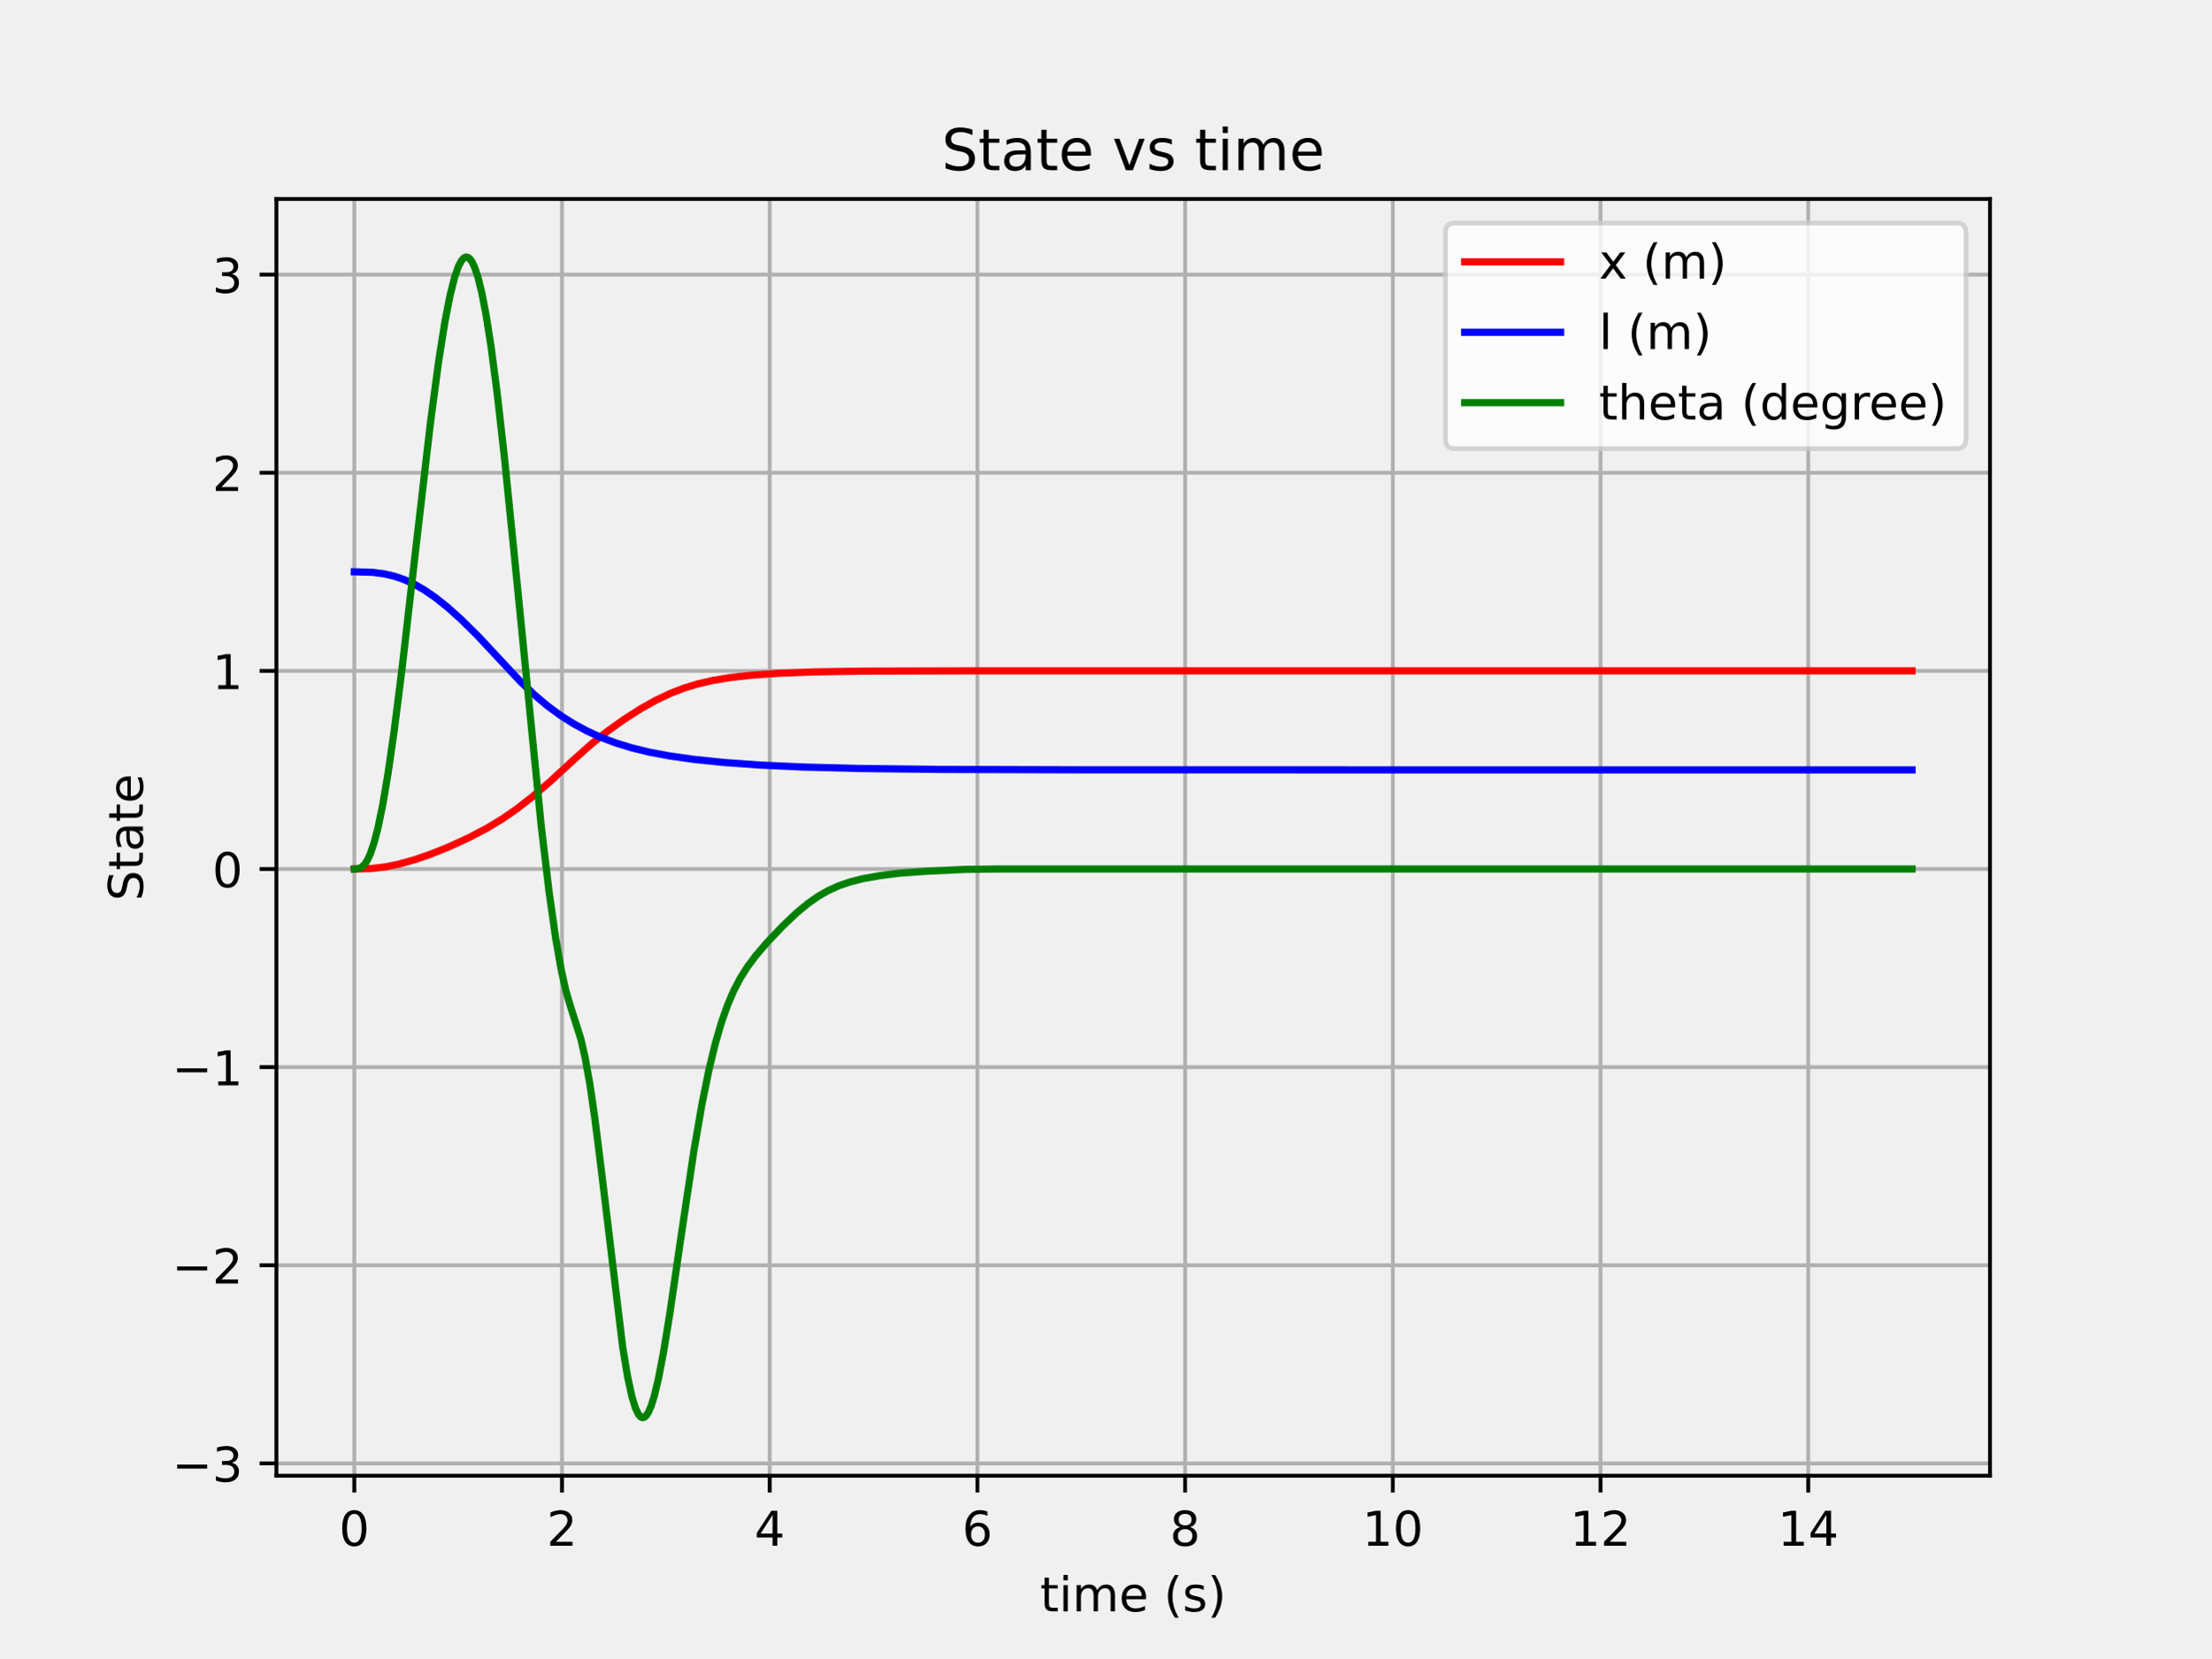
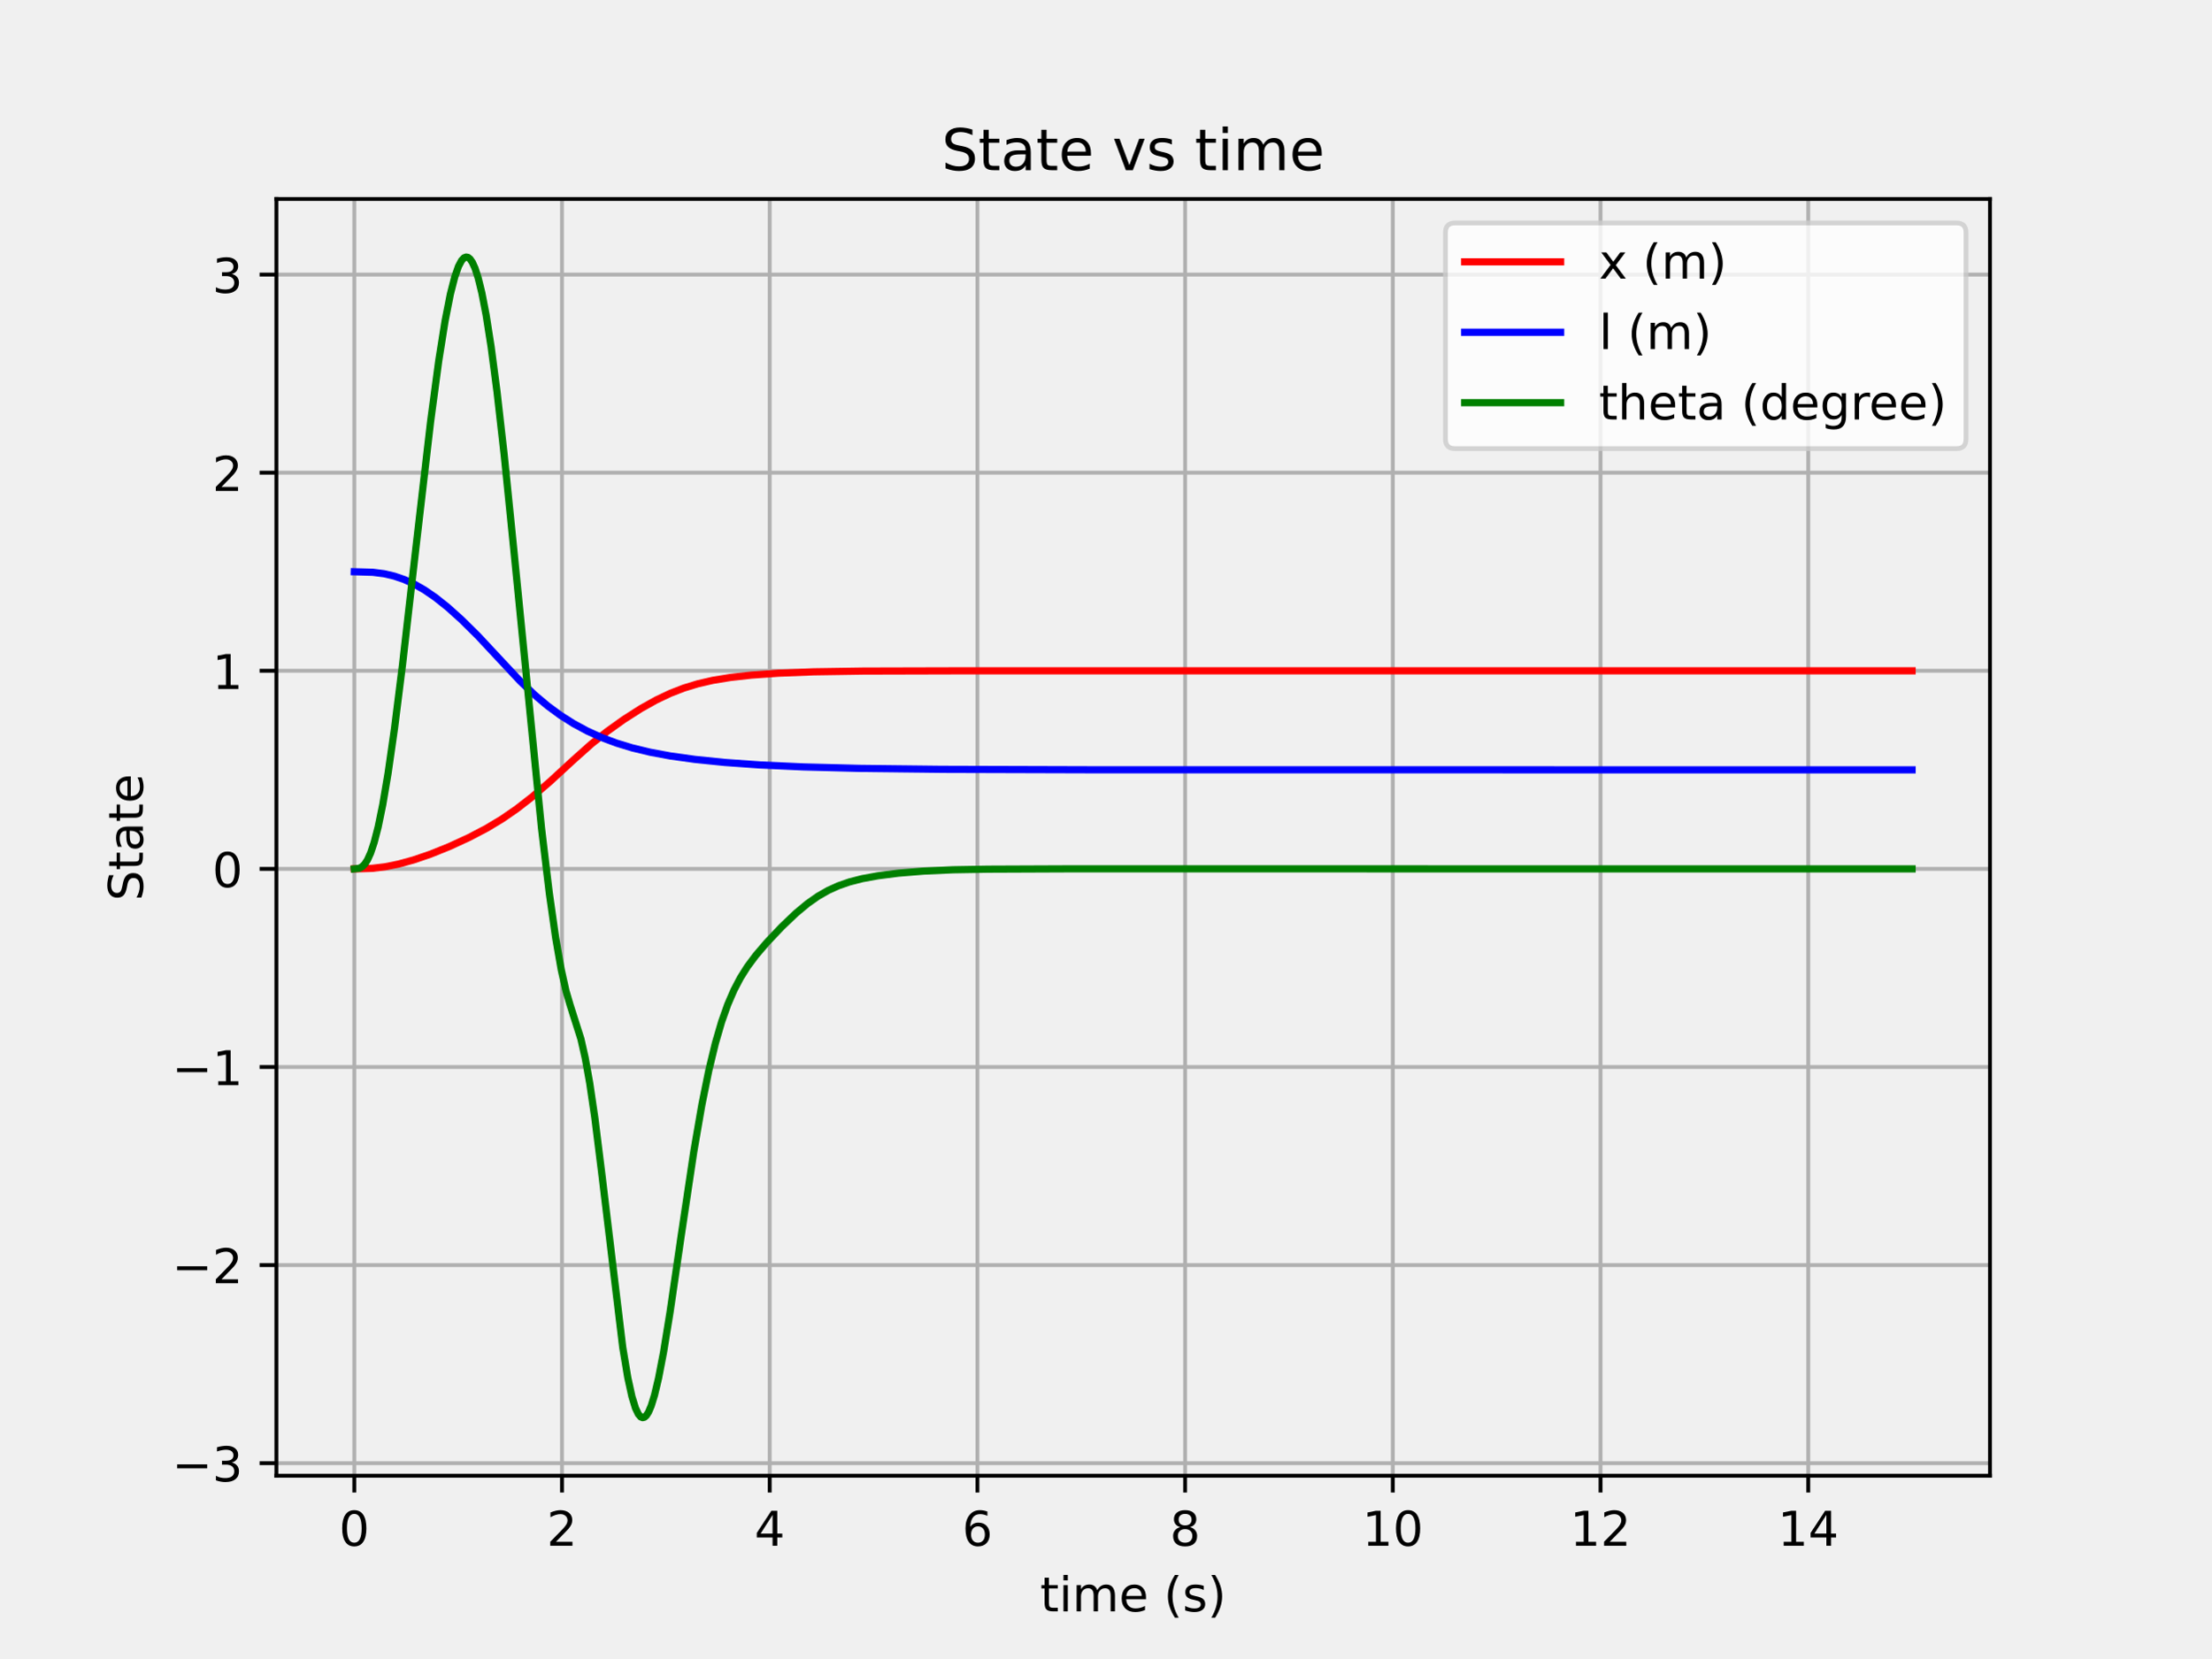
<svg xmlns="http://www.w3.org/2000/svg" xmlns:xlink="http://www.w3.org/1999/xlink" width="460.8pt" height="345.6pt" viewBox="0 0 460.8 345.6" version="1.1">
  <defs>
    <style type="text/css">*{stroke-linejoin: round; stroke-linecap: butt}</style>
  </defs>
  <g id="figure_1">
    <g id="patch_1">
      <path d="M 0 345.6  L 460.8 345.6  L 460.8 0  L 0 0  L 0 345.6  z " style="fill: none" />
    </g>
    <g id="axes_1">
      <g id="patch_2">
        <path d="M 57.6 307.584  L 414.72 307.584  L 414.72 41.472  L 57.6 41.472  L 57.6 307.584  z " style="fill: none" />
      </g>
      <g id="matplotlib.axis_1">
        <g id="xtick_1">
          <g id="line2d_1">
-             <path d="M 73.833 307.584  L 73.833 41.472  " clip-path="url(#p9d55cd2e89)" style="fill: none; stroke: #b0b0b0; stroke-width: 0.8; stroke-linecap: square" />
+             <path d="M 73.833 307.584  L 73.833 41.472  " clip-path="url(#p515861eafc)" style="fill: none; stroke: #b0b0b0; stroke-width: 0.8; stroke-linecap: square" />
          </g>
          <g id="line2d_2">
            <defs>
-               <path id="mc51c33ff78" d="M 0 0  L 0 3.5  " style="stroke: #000000; stroke-width: 0.8" />
-             </defs>
-             <g>
-               <use xlink:href="#mc51c33ff78" x="73.833" y="307.584" style="stroke: #000000; stroke-width: 0.8" />
+               <path id="m148a91a512" d="M 0 0  L 0 3.5  " style="stroke: #000000; stroke-width: 0.8" />
+             </defs>
+             <g>
+               <use xlink:href="#m148a91a512" x="73.833" y="307.584" style="stroke: #000000; stroke-width: 0.8" />
            </g>
          </g>
          <g id="text_1">
            <g transform="translate(70.65148 322.1824)scale(0.1 -0.1)">
              <defs>
                <path id="DejaVuSans-30" d="M 2034 4250  Q 1547 4250 1301 3770  Q 1056 3291 1056 2328  Q 1056 1369 1301 889  Q 1547 409 2034 409  Q 2525 409 2770 889  Q 3016 1369 3016 2328  Q 3016 3291 2770 3770  Q 2525 4250 2034 4250  z M 2034 4750  Q 2819 4750 3233 4129  Q 3647 3509 3647 2328  Q 3647 1150 3233 529  Q 2819 -91 2034 -91  Q 1250 -91 836 529  Q 422 1150 422 2328  Q 422 3509 836 4129  Q 1250 4750 2034 4750  z " transform="scale(0.015625)" />
              </defs>
              <use xlink:href="#DejaVuSans-30" />
            </g>
          </g>
        </g>
        <g id="xtick_2">
          <g id="line2d_3">
-             <path d="M 117.12 307.584  L 117.12 41.472  " clip-path="url(#p9d55cd2e89)" style="fill: none; stroke: #b0b0b0; stroke-width: 0.8; stroke-linecap: square" />
+             <path d="M 117.12 307.584  L 117.12 41.472  " clip-path="url(#p515861eafc)" style="fill: none; stroke: #b0b0b0; stroke-width: 0.8; stroke-linecap: square" />
          </g>
          <g id="line2d_4">
            <g>
-               <use xlink:href="#mc51c33ff78" x="117.12" y="307.584" style="stroke: #000000; stroke-width: 0.8" />
+               <use xlink:href="#m148a91a512" x="117.12" y="307.584" style="stroke: #000000; stroke-width: 0.8" />
            </g>
          </g>
          <g id="text_2">
            <g transform="translate(113.9387 322.1824)scale(0.1 -0.1)">
              <defs>
                <path id="DejaVuSans-32" d="M 1228 531  L 3431 531  L 3431 0  L 469 0  L 469 531  Q 828 903 1448 1529  Q 2069 2156 2228 2338  Q 2531 2678 2651 2914  Q 2772 3150 2772 3378  Q 2772 3750 2511 3984  Q 2250 4219 1831 4219  Q 1534 4219 1204 4116  Q 875 4013 500 3803  L 500 4441  Q 881 4594 1212 4672  Q 1544 4750 1819 4750  Q 2544 4750 2975 4387  Q 3406 4025 3406 3419  Q 3406 3131 3298 2873  Q 3191 2616 2906 2266  Q 2828 2175 2409 1742  Q 1991 1309 1228 531  z " transform="scale(0.015625)" />
              </defs>
              <use xlink:href="#DejaVuSans-32" />
            </g>
          </g>
        </g>
        <g id="xtick_3">
          <g id="line2d_5">
-             <path d="M 160.407 307.584  L 160.407 41.472  " clip-path="url(#p9d55cd2e89)" style="fill: none; stroke: #b0b0b0; stroke-width: 0.8; stroke-linecap: square" />
+             <path d="M 160.407 307.584  L 160.407 41.472  " clip-path="url(#p515861eafc)" style="fill: none; stroke: #b0b0b0; stroke-width: 0.8; stroke-linecap: square" />
          </g>
          <g id="line2d_6">
            <g>
-               <use xlink:href="#mc51c33ff78" x="160.407" y="307.584" style="stroke: #000000; stroke-width: 0.8" />
+               <use xlink:href="#m148a91a512" x="160.407" y="307.584" style="stroke: #000000; stroke-width: 0.8" />
            </g>
          </g>
          <g id="text_3">
            <g transform="translate(157.226 322.1824)scale(0.1 -0.1)">
              <defs>
                <path id="DejaVuSans-34" d="M 2419 4116  L 825 1625  L 2419 1625  L 2419 4116  z M 2253 4666  L 3047 4666  L 3047 1625  L 3713 1625  L 3713 1100  L 3047 1100  L 3047 0  L 2419 0  L 2419 1100  L 313 1100  L 313 1709  L 2253 4666  z " transform="scale(0.015625)" />
              </defs>
              <use xlink:href="#DejaVuSans-34" />
            </g>
          </g>
        </g>
        <g id="xtick_4">
          <g id="line2d_7">
-             <path d="M 203.695 307.584  L 203.695 41.472  " clip-path="url(#p9d55cd2e89)" style="fill: none; stroke: #b0b0b0; stroke-width: 0.8; stroke-linecap: square" />
+             <path d="M 203.695 307.584  L 203.695 41.472  " clip-path="url(#p515861eafc)" style="fill: none; stroke: #b0b0b0; stroke-width: 0.8; stroke-linecap: square" />
          </g>
          <g id="line2d_8">
            <g>
-               <use xlink:href="#mc51c33ff78" x="203.695" y="307.584" style="stroke: #000000; stroke-width: 0.8" />
+               <use xlink:href="#m148a91a512" x="203.695" y="307.584" style="stroke: #000000; stroke-width: 0.8" />
            </g>
          </g>
          <g id="text_4">
            <g transform="translate(200.5133 322.1824)scale(0.1 -0.1)">
              <defs>
                <path id="DejaVuSans-36" d="M 2113 2584  Q 1688 2584 1439 2293  Q 1191 2003 1191 1497  Q 1191 994 1439 701  Q 1688 409 2113 409  Q 2538 409 2786 701  Q 3034 994 3034 1497  Q 3034 2003 2786 2293  Q 2538 2584 2113 2584  z M 3366 4563  L 3366 3988  Q 3128 4100 2886 4159  Q 2644 4219 2406 4219  Q 1781 4219 1451 3797  Q 1122 3375 1075 2522  Q 1259 2794 1537 2939  Q 1816 3084 2150 3084  Q 2853 3084 3261 2657  Q 3669 2231 3669 1497  Q 3669 778 3244 343  Q 2819 -91 2113 -91  Q 1303 -91 875 529  Q 447 1150 447 2328  Q 447 3434 972 4092  Q 1497 4750 2381 4750  Q 2619 4750 2861 4703  Q 3103 4656 3366 4563  z " transform="scale(0.015625)" />
              </defs>
              <use xlink:href="#DejaVuSans-36" />
            </g>
          </g>
        </g>
        <g id="xtick_5">
          <g id="line2d_9">
-             <path d="M 246.982 307.584  L 246.982 41.472  " clip-path="url(#p9d55cd2e89)" style="fill: none; stroke: #b0b0b0; stroke-width: 0.8; stroke-linecap: square" />
+             <path d="M 246.982 307.584  L 246.982 41.472  " clip-path="url(#p515861eafc)" style="fill: none; stroke: #b0b0b0; stroke-width: 0.8; stroke-linecap: square" />
          </g>
          <g id="line2d_10">
            <g>
-               <use xlink:href="#mc51c33ff78" x="246.982" y="307.584" style="stroke: #000000; stroke-width: 0.8" />
+               <use xlink:href="#m148a91a512" x="246.982" y="307.584" style="stroke: #000000; stroke-width: 0.8" />
            </g>
          </g>
          <g id="text_5">
            <g transform="translate(243.8006 322.1824)scale(0.1 -0.1)">
              <defs>
                <path id="DejaVuSans-38" d="M 2034 2216  Q 1584 2216 1326 1975  Q 1069 1734 1069 1313  Q 1069 891 1326 650  Q 1584 409 2034 409  Q 2484 409 2743 651  Q 3003 894 3003 1313  Q 3003 1734 2745 1975  Q 2488 2216 2034 2216  z M 1403 2484  Q 997 2584 770 2862  Q 544 3141 544 3541  Q 544 4100 942 4425  Q 1341 4750 2034 4750  Q 2731 4750 3128 4425  Q 3525 4100 3525 3541  Q 3525 3141 3298 2862  Q 3072 2584 2669 2484  Q 3125 2378 3379 2068  Q 3634 1759 3634 1313  Q 3634 634 3220 271  Q 2806 -91 2034 -91  Q 1263 -91 848 271  Q 434 634 434 1313  Q 434 1759 690 2068  Q 947 2378 1403 2484  z M 1172 3481  Q 1172 3119 1398 2916  Q 1625 2713 2034 2713  Q 2441 2713 2670 2916  Q 2900 3119 2900 3481  Q 2900 3844 2670 4047  Q 2441 4250 2034 4250  Q 1625 4250 1398 4047  Q 1172 3844 1172 3481  z " transform="scale(0.015625)" />
              </defs>
              <use xlink:href="#DejaVuSans-38" />
            </g>
          </g>
        </g>
        <g id="xtick_6">
          <g id="line2d_11">
-             <path d="M 290.269 307.584  L 290.269 41.472  " clip-path="url(#p9d55cd2e89)" style="fill: none; stroke: #b0b0b0; stroke-width: 0.8; stroke-linecap: square" />
+             <path d="M 290.269 307.584  L 290.269 41.472  " clip-path="url(#p515861eafc)" style="fill: none; stroke: #b0b0b0; stroke-width: 0.8; stroke-linecap: square" />
          </g>
          <g id="line2d_12">
            <g>
-               <use xlink:href="#mc51c33ff78" x="290.269" y="307.584" style="stroke: #000000; stroke-width: 0.8" />
+               <use xlink:href="#m148a91a512" x="290.269" y="307.584" style="stroke: #000000; stroke-width: 0.8" />
            </g>
          </g>
          <g id="text_6">
            <g transform="translate(283.9066 322.1824)scale(0.1 -0.1)">
              <defs>
                <path id="DejaVuSans-31" d="M 794 531  L 1825 531  L 1825 4091  L 703 3866  L 703 4441  L 1819 4666  L 2450 4666  L 2450 531  L 3481 531  L 3481 0  L 794 0  L 794 531  z " transform="scale(0.015625)" />
              </defs>
              <use xlink:href="#DejaVuSans-31" />
              <use xlink:href="#DejaVuSans-30" x="63.623" />
            </g>
          </g>
        </g>
        <g id="xtick_7">
          <g id="line2d_13">
-             <path d="M 333.556 307.584  L 333.556 41.472  " clip-path="url(#p9d55cd2e89)" style="fill: none; stroke: #b0b0b0; stroke-width: 0.8; stroke-linecap: square" />
+             <path d="M 333.556 307.584  L 333.556 41.472  " clip-path="url(#p515861eafc)" style="fill: none; stroke: #b0b0b0; stroke-width: 0.8; stroke-linecap: square" />
          </g>
          <g id="line2d_14">
            <g>
-               <use xlink:href="#mc51c33ff78" x="333.556" y="307.584" style="stroke: #000000; stroke-width: 0.8" />
+               <use xlink:href="#m148a91a512" x="333.556" y="307.584" style="stroke: #000000; stroke-width: 0.8" />
            </g>
          </g>
          <g id="text_7">
            <g transform="translate(327.1939 322.1824)scale(0.1 -0.1)">
              <use xlink:href="#DejaVuSans-31" />
              <use xlink:href="#DejaVuSans-32" x="63.623" />
            </g>
          </g>
        </g>
        <g id="xtick_8">
          <g id="line2d_15">
-             <path d="M 376.844 307.584  L 376.844 41.472  " clip-path="url(#p9d55cd2e89)" style="fill: none; stroke: #b0b0b0; stroke-width: 0.8; stroke-linecap: square" />
+             <path d="M 376.844 307.584  L 376.844 41.472  " clip-path="url(#p515861eafc)" style="fill: none; stroke: #b0b0b0; stroke-width: 0.8; stroke-linecap: square" />
          </g>
          <g id="line2d_16">
            <g>
-               <use xlink:href="#mc51c33ff78" x="376.844" y="307.584" style="stroke: #000000; stroke-width: 0.8" />
+               <use xlink:href="#m148a91a512" x="376.844" y="307.584" style="stroke: #000000; stroke-width: 0.8" />
            </g>
          </g>
          <g id="text_8">
            <g transform="translate(370.4811 322.1824)scale(0.1 -0.1)">
              <use xlink:href="#DejaVuSans-31" />
              <use xlink:href="#DejaVuSans-34" x="63.623" />
            </g>
          </g>
        </g>
        <g id="text_9">
          <g transform="translate(216.7686 335.8606)scale(0.1 -0.1)">
            <defs>
              <path id="DejaVuSans-74" d="M 1172 4494  L 1172 3500  L 2356 3500  L 2356 3053  L 1172 3053  L 1172 1153  Q 1172 725 1289 603  Q 1406 481 1766 481  L 2356 481  L 2356 0  L 1766 0  Q 1100 0 847 248  Q 594 497 594 1153  L 594 3053  L 172 3053  L 172 3500  L 594 3500  L 594 4494  L 1172 4494  z " transform="scale(0.015625)" />
              <path id="DejaVuSans-69" d="M 603 3500  L 1178 3500  L 1178 0  L 603 0  L 603 3500  z M 603 4863  L 1178 4863  L 1178 4134  L 603 4134  L 603 4863  z " transform="scale(0.015625)" />
              <path id="DejaVuSans-6d" d="M 3328 2828  Q 3544 3216 3844 3400  Q 4144 3584 4550 3584  Q 5097 3584 5394 3201  Q 5691 2819 5691 2113  L 5691 0  L 5113 0  L 5113 2094  Q 5113 2597 4934 2840  Q 4756 3084 4391 3084  Q 3944 3084 3684 2787  Q 3425 2491 3425 1978  L 3425 0  L 2847 0  L 2847 2094  Q 2847 2600 2669 2842  Q 2491 3084 2119 3084  Q 1678 3084 1418 2786  Q 1159 2488 1159 1978  L 1159 0  L 581 0  L 581 3500  L 1159 3500  L 1159 2956  Q 1356 3278 1631 3431  Q 1906 3584 2284 3584  Q 2666 3584 2933 3390  Q 3200 3197 3328 2828  z " transform="scale(0.015625)" />
              <path id="DejaVuSans-65" d="M 3597 1894  L 3597 1613  L 953 1613  Q 991 1019 1311 708  Q 1631 397 2203 397  Q 2534 397 2845 478  Q 3156 559 3463 722  L 3463 178  Q 3153 47 2828 -22  Q 2503 -91 2169 -91  Q 1331 -91 842 396  Q 353 884 353 1716  Q 353 2575 817 3079  Q 1281 3584 2069 3584  Q 2775 3584 3186 3129  Q 3597 2675 3597 1894  z M 3022 2063  Q 3016 2534 2758 2815  Q 2500 3097 2075 3097  Q 1594 3097 1305 2825  Q 1016 2553 972 2059  L 3022 2063  z " transform="scale(0.015625)" />
              <path id="DejaVuSans-20" transform="scale(0.015625)" />
              <path id="DejaVuSans-28" d="M 1984 4856  Q 1566 4138 1362 3434  Q 1159 2731 1159 2009  Q 1159 1288 1364 580  Q 1569 -128 1984 -844  L 1484 -844  Q 1016 -109 783 600  Q 550 1309 550 2009  Q 550 2706 781 3412  Q 1013 4119 1484 4856  L 1984 4856  z " transform="scale(0.015625)" />
              <path id="DejaVuSans-73" d="M 2834 3397  L 2834 2853  Q 2591 2978 2328 3040  Q 2066 3103 1784 3103  Q 1356 3103 1142 2972  Q 928 2841 928 2578  Q 928 2378 1081 2264  Q 1234 2150 1697 2047  L 1894 2003  Q 2506 1872 2764 1633  Q 3022 1394 3022 966  Q 3022 478 2636 193  Q 2250 -91 1575 -91  Q 1294 -91 989 -36  Q 684 19 347 128  L 347 722  Q 666 556 975 473  Q 1284 391 1588 391  Q 1994 391 2212 530  Q 2431 669 2431 922  Q 2431 1156 2273 1281  Q 2116 1406 1581 1522  L 1381 1569  Q 847 1681 609 1914  Q 372 2147 372 2553  Q 372 3047 722 3315  Q 1072 3584 1716 3584  Q 2034 3584 2315 3537  Q 2597 3491 2834 3397  z " transform="scale(0.015625)" />
              <path id="DejaVuSans-29" d="M 513 4856  L 1013 4856  Q 1481 4119 1714 3412  Q 1947 2706 1947 2009  Q 1947 1309 1714 600  Q 1481 -109 1013 -844  L 513 -844  Q 928 -128 1133 580  Q 1338 1288 1338 2009  Q 1338 2731 1133 3434  Q 928 4138 513 4856  z " transform="scale(0.015625)" />
            </defs>
            <use xlink:href="#DejaVuSans-74" />
            <use xlink:href="#DejaVuSans-69" x="39.209" />
            <use xlink:href="#DejaVuSans-6d" x="66.992" />
            <use xlink:href="#DejaVuSans-65" x="164.404" />
            <use xlink:href="#DejaVuSans-20" x="225.928" />
            <use xlink:href="#DejaVuSans-28" x="257.715" />
            <use xlink:href="#DejaVuSans-73" x="296.729" />
            <use xlink:href="#DejaVuSans-29" x="348.828" />
          </g>
        </g>
      </g>
      <g id="matplotlib.axis_2">
        <g id="ytick_1">
          <g id="line2d_17">
-             <path d="M 57.6 305.018  L 414.72 305.018  " clip-path="url(#p9d55cd2e89)" style="fill: none; stroke: #b0b0b0; stroke-width: 0.8; stroke-linecap: square" />
+             <path d="M 57.6 304.969  L 414.72 304.969  " clip-path="url(#p515861eafc)" style="fill: none; stroke: #b0b0b0; stroke-width: 0.8; stroke-linecap: square" />
          </g>
          <g id="line2d_18">
            <defs>
-               <path id="m6e5a0baad1" d="M 0 0  L -3.5 0  " style="stroke: #000000; stroke-width: 0.8" />
-             </defs>
-             <g>
-               <use xlink:href="#m6e5a0baad1" x="57.6" y="305.018" style="stroke: #000000; stroke-width: 0.8" />
+               <path id="meeb3140a19" d="M 0 0  L -3.5 0  " style="stroke: #000000; stroke-width: 0.8" />
+             </defs>
+             <g>
+               <use xlink:href="#meeb3140a19" x="57.6" y="304.969" style="stroke: #000000; stroke-width: 0.8" />
            </g>
          </g>
          <g id="text_10">
-             <g transform="translate(35.85781 308.8175)scale(0.1 -0.1)">
+             <g transform="translate(35.85781 308.768)scale(0.1 -0.1)">
              <defs>
                <path id="DejaVuSans-2212" d="M 678 2272  L 4684 2272  L 4684 1741  L 678 1741  L 678 2272  z " transform="scale(0.015625)" />
                <path id="DejaVuSans-33" d="M 2597 2516  Q 3050 2419 3304 2112  Q 3559 1806 3559 1356  Q 3559 666 3084 287  Q 2609 -91 1734 -91  Q 1441 -91 1130 -33  Q 819 25 488 141  L 488 750  Q 750 597 1062 519  Q 1375 441 1716 441  Q 2309 441 2620 675  Q 2931 909 2931 1356  Q 2931 1769 2642 2001  Q 2353 2234 1838 2234  L 1294 2234  L 1294 2753  L 1863 2753  Q 2328 2753 2575 2939  Q 2822 3125 2822 3475  Q 2822 3834 2567 4026  Q 2313 4219 1838 4219  Q 1578 4219 1281 4162  Q 984 4106 628 3988  L 628 4550  Q 988 4650 1302 4700  Q 1616 4750 1894 4750  Q 2613 4750 3031 4423  Q 3450 4097 3450 3541  Q 3450 3153 3228 2886  Q 3006 2619 2597 2516  z " transform="scale(0.015625)" />
              </defs>
              <use xlink:href="#DejaVuSans-2212" />
              <use xlink:href="#DejaVuSans-33" x="83.789" />
            </g>
          </g>
        </g>
        <g id="ytick_2">
          <g id="line2d_19">
-             <path d="M 57.6 263.721  L 414.72 263.721  " clip-path="url(#p9d55cd2e89)" style="fill: none; stroke: #b0b0b0; stroke-width: 0.8; stroke-linecap: square" />
+             <path d="M 57.6 263.679  L 414.72 263.679  " clip-path="url(#p515861eafc)" style="fill: none; stroke: #b0b0b0; stroke-width: 0.8; stroke-linecap: square" />
          </g>
          <g id="line2d_20">
            <g>
-               <use xlink:href="#m6e5a0baad1" x="57.6" y="263.721" style="stroke: #000000; stroke-width: 0.8" />
+               <use xlink:href="#meeb3140a19" x="57.6" y="263.679" style="stroke: #000000; stroke-width: 0.8" />
            </g>
          </g>
          <g id="text_11">
-             <g transform="translate(35.85781 267.5202)scale(0.1 -0.1)">
+             <g transform="translate(35.85781 267.4786)scale(0.1 -0.1)">
              <use xlink:href="#DejaVuSans-2212" />
              <use xlink:href="#DejaVuSans-32" x="83.789" />
            </g>
          </g>
        </g>
        <g id="ytick_3">
          <g id="line2d_21">
-             <path d="M 57.6 222.424  L 414.72 222.424  " clip-path="url(#p9d55cd2e89)" style="fill: none; stroke: #b0b0b0; stroke-width: 0.8; stroke-linecap: square" />
+             <path d="M 57.6 222.39  L 414.72 222.39  " clip-path="url(#p515861eafc)" style="fill: none; stroke: #b0b0b0; stroke-width: 0.8; stroke-linecap: square" />
          </g>
          <g id="line2d_22">
            <g>
-               <use xlink:href="#m6e5a0baad1" x="57.6" y="222.424" style="stroke: #000000; stroke-width: 0.8" />
+               <use xlink:href="#meeb3140a19" x="57.6" y="222.39" style="stroke: #000000; stroke-width: 0.8" />
            </g>
          </g>
          <g id="text_12">
-             <g transform="translate(35.85781 226.2229)scale(0.1 -0.1)">
+             <g transform="translate(35.85781 226.1891)scale(0.1 -0.1)">
              <use xlink:href="#DejaVuSans-2212" />
              <use xlink:href="#DejaVuSans-31" x="83.789" />
            </g>
          </g>
        </g>
        <g id="ytick_4">
          <g id="line2d_23">
-             <path d="M 57.6 181.126  L 414.72 181.126  " clip-path="url(#p9d55cd2e89)" style="fill: none; stroke: #b0b0b0; stroke-width: 0.8; stroke-linecap: square" />
+             <path d="M 57.6 181.1  L 414.72 181.1  " clip-path="url(#p515861eafc)" style="fill: none; stroke: #b0b0b0; stroke-width: 0.8; stroke-linecap: square" />
          </g>
          <g id="line2d_24">
            <g>
-               <use xlink:href="#m6e5a0baad1" x="57.6" y="181.126" style="stroke: #000000; stroke-width: 0.8" />
+               <use xlink:href="#meeb3140a19" x="57.6" y="181.1" style="stroke: #000000; stroke-width: 0.8" />
            </g>
          </g>
          <g id="text_13">
-             <g transform="translate(44.2375 184.9256)scale(0.1 -0.1)">
+             <g transform="translate(44.2375 184.8997)scale(0.1 -0.1)">
              <use xlink:href="#DejaVuSans-30" />
            </g>
          </g>
        </g>
        <g id="ytick_5">
          <g id="line2d_25">
-             <path d="M 57.6 139.829  L 414.72 139.829  " clip-path="url(#p9d55cd2e89)" style="fill: none; stroke: #b0b0b0; stroke-width: 0.8; stroke-linecap: square" />
+             <path d="M 57.6 139.811  L 414.72 139.811  " clip-path="url(#p515861eafc)" style="fill: none; stroke: #b0b0b0; stroke-width: 0.8; stroke-linecap: square" />
          </g>
          <g id="line2d_26">
            <g>
-               <use xlink:href="#m6e5a0baad1" x="57.6" y="139.829" style="stroke: #000000; stroke-width: 0.8" />
+               <use xlink:href="#meeb3140a19" x="57.6" y="139.811" style="stroke: #000000; stroke-width: 0.8" />
            </g>
          </g>
          <g id="text_14">
-             <g transform="translate(44.2375 143.6283)scale(0.1 -0.1)">
+             <g transform="translate(44.2375 143.6102)scale(0.1 -0.1)">
              <use xlink:href="#DejaVuSans-31" />
            </g>
          </g>
        </g>
        <g id="ytick_6">
          <g id="line2d_27">
-             <path d="M 57.6 98.532  L 414.72 98.532  " clip-path="url(#p9d55cd2e89)" style="fill: none; stroke: #b0b0b0; stroke-width: 0.8; stroke-linecap: square" />
+             <path d="M 57.6 98.522  L 414.72 98.522  " clip-path="url(#p515861eafc)" style="fill: none; stroke: #b0b0b0; stroke-width: 0.8; stroke-linecap: square" />
          </g>
          <g id="line2d_28">
            <g>
-               <use xlink:href="#m6e5a0baad1" x="57.6" y="98.532" style="stroke: #000000; stroke-width: 0.8" />
+               <use xlink:href="#meeb3140a19" x="57.6" y="98.522" style="stroke: #000000; stroke-width: 0.8" />
            </g>
          </g>
          <g id="text_15">
-             <g transform="translate(44.2375 102.331)scale(0.1 -0.1)">
+             <g transform="translate(44.2375 102.3208)scale(0.1 -0.1)">
              <use xlink:href="#DejaVuSans-32" />
            </g>
          </g>
        </g>
        <g id="ytick_7">
          <g id="line2d_29">
-             <path d="M 57.6 57.234  L 414.72 57.234  " clip-path="url(#p9d55cd2e89)" style="fill: none; stroke: #b0b0b0; stroke-width: 0.8; stroke-linecap: square" />
+             <path d="M 57.6 57.232  L 414.72 57.232  " clip-path="url(#p515861eafc)" style="fill: none; stroke: #b0b0b0; stroke-width: 0.8; stroke-linecap: square" />
          </g>
          <g id="line2d_30">
            <g>
-               <use xlink:href="#m6e5a0baad1" x="57.6" y="57.234" style="stroke: #000000; stroke-width: 0.8" />
+               <use xlink:href="#meeb3140a19" x="57.6" y="57.232" style="stroke: #000000; stroke-width: 0.8" />
            </g>
          </g>
          <g id="text_16">
-             <g transform="translate(44.2375 61.03368)scale(0.1 -0.1)">
+             <g transform="translate(44.2375 61.03133)scale(0.1 -0.1)">
              <use xlink:href="#DejaVuSans-33" />
            </g>
          </g>
        </g>
        <g id="text_17">
          <g transform="translate(29.77812 187.7632)rotate(-90)scale(0.1 -0.1)">
            <defs>
              <path id="DejaVuSans-53" d="M 3425 4513  L 3425 3897  Q 3066 4069 2747 4153  Q 2428 4238 2131 4238  Q 1616 4238 1336 4038  Q 1056 3838 1056 3469  Q 1056 3159 1242 3001  Q 1428 2844 1947 2747  L 2328 2669  Q 3034 2534 3370 2195  Q 3706 1856 3706 1288  Q 3706 609 3251 259  Q 2797 -91 1919 -91  Q 1588 -91 1214 -16  Q 841 59 441 206  L 441 856  Q 825 641 1194 531  Q 1563 422 1919 422  Q 2459 422 2753 634  Q 3047 847 3047 1241  Q 3047 1584 2836 1778  Q 2625 1972 2144 2069  L 1759 2144  Q 1053 2284 737 2584  Q 422 2884 422 3419  Q 422 4038 858 4394  Q 1294 4750 2059 4750  Q 2388 4750 2728 4690  Q 3069 4631 3425 4513  z " transform="scale(0.015625)" />
              <path id="DejaVuSans-61" d="M 2194 1759  Q 1497 1759 1228 1600  Q 959 1441 959 1056  Q 959 750 1161 570  Q 1363 391 1709 391  Q 2188 391 2477 730  Q 2766 1069 2766 1631  L 2766 1759  L 2194 1759  z M 3341 1997  L 3341 0  L 2766 0  L 2766 531  Q 2569 213 2275 61  Q 1981 -91 1556 -91  Q 1019 -91 701 211  Q 384 513 384 1019  Q 384 1609 779 1909  Q 1175 2209 1959 2209  L 2766 2209  L 2766 2266  Q 2766 2663 2505 2880  Q 2244 3097 1772 3097  Q 1472 3097 1187 3025  Q 903 2953 641 2809  L 641 3341  Q 956 3463 1253 3523  Q 1550 3584 1831 3584  Q 2591 3584 2966 3190  Q 3341 2797 3341 1997  z " transform="scale(0.015625)" />
            </defs>
            <use xlink:href="#DejaVuSans-53" />
            <use xlink:href="#DejaVuSans-74" x="63.477" />
            <use xlink:href="#DejaVuSans-61" x="102.686" />
            <use xlink:href="#DejaVuSans-74" x="163.965" />
            <use xlink:href="#DejaVuSans-65" x="203.174" />
          </g>
        </g>
      </g>
      <g id="line2d_31">
-         <path d="M 73.833 181.126  L 77.534 181.016  L 80.196 180.698  L 83.01 180.132  L 86.159 179.267  L 89.687 178.062  L 93.615 176.48  L 97.749 174.576  L 101.439 172.639  L 104.621 170.722  L 107.64 168.64  L 110.822 166.17  L 114.501 163.02  L 119.458 158.459  L 123.245 155.076  L 126.481 152.496  L 129.987 149.987  L 133.526 147.723  L 136.729 145.93  L 139.673 144.534  L 142.508 143.432  L 145.408 142.546  L 148.547 141.823  L 152.15 141.228  L 156.576 140.733  L 162.269 140.329  L 169.552 140.044  L 179.811 139.885  L 201.227 139.828  L 398.487 139.827  L 398.487 139.827  " clip-path="url(#p9d55cd2e89)" style="fill: none; stroke: #ff0000; stroke-width: 1.5; stroke-linecap: square" />
+         <path d="M 73.833 181.1  L 77.553 180.989  L 80.215 180.67  L 83.031 180.104  L 86.176 179.24  L 89.704 178.035  L 93.628 176.454  L 97.766 174.549  L 101.454 172.613  L 104.636 170.695  L 107.66 168.61  L 110.846 166.136  L 114.529 162.982  L 119.49 158.416  L 123.267 155.045  L 126.505 152.463  L 130.009 149.957  L 133.543 147.697  L 136.751 145.902  L 139.69 144.508  L 142.53 143.407  L 145.43 142.521  L 148.564 141.8  L 152.168 141.207  L 156.598 140.711  L 162.297 140.308  L 169.591 140.024  L 179.871 139.866  L 201.27 139.81  L 398.487 139.811  L 398.487 139.811  " clip-path="url(#p515861eafc)" style="fill: none; stroke: #ff0000; stroke-width: 1.5; stroke-linecap: square" />
      </g>
      <g id="line2d_32">
-         <path d="M 73.833 119.18  L 77.664 119.291  L 80.012 119.592  L 82.155 120.09  L 84.232 120.803  L 86.31 121.752  L 88.453 122.979  L 90.736 124.548  L 93.258 126.558  L 96.158 129.163  L 99.578 132.545  L 103.42 136.663  L 108.419 142.013  L 111.374 144.83  L 114.112 147.138  L 116.795 149.112  L 119.522 150.842  L 122.336 152.364  L 125.29 153.708  L 128.418 154.885  L 131.773 155.908  L 135.474 156.8  L 139.716 157.588  L 144.791 158.298  L 150.981 158.931  L 158.405 159.461  L 167.431 159.873  L 179.259 160.177  L 196.108 160.367  L 226.972 160.457  L 358.75 160.473  L 398.487 160.473  L 398.487 160.473  " clip-path="url(#p9d55cd2e89)" style="fill: none; stroke: #0000ff; stroke-width: 1.5; stroke-linecap: square" />
+         <path d="M 73.833 119.166  L 77.677 119.277  L 80.025 119.579  L 82.17 120.077  L 84.245 120.789  L 86.325 121.74  L 88.472 122.97  L 90.76 124.543  L 93.286 126.557  L 96.191 129.168  L 99.61 132.551  L 103.456 136.674  L 108.434 142  L 111.384 144.813  L 114.12 147.118  L 116.808 149.095  L 119.531 150.822  L 122.349 152.346  L 125.301 153.689  L 128.424 154.864  L 131.781 155.887  L 135.485 156.78  L 139.731 157.569  L 144.809 158.278  L 151.001 158.91  L 158.427 159.44  L 167.459 159.852  L 179.257 160.155  L 196.102 160.348  L 226.574 160.439  L 353.003 160.455  L 398.487 160.455  L 398.487 160.455  " clip-path="url(#p515861eafc)" style="fill: none; stroke: #0000ff; stroke-width: 1.5; stroke-linecap: square" />
      </g>
      <g id="line2d_33">
-         <path d="M 73.833 181.126  L 74.828 181.017  L 75.413 180.719  L 75.975 180.172  L 76.571 179.262  L 77.22 177.84  L 77.956 175.655  L 78.789 172.437  L 79.741 167.823  L 80.856 161.255  L 82.187 151.995  L 83.865 138.65  L 86.505 115.585  L 89.73 87.867  L 91.418 75.244  L 92.738 66.937  L 93.831 61.374  L 94.751 57.76  L 95.53 55.535  L 96.169 54.32  L 96.699 53.744  L 97.132 53.571  L 97.522 53.647  L 97.933 53.967  L 98.409 54.646  L 98.972 55.875  L 99.632 57.896  L 100.4 61.017  L 101.288 65.603  L 102.327 72.211  L 103.549 81.501  L 105.054 94.742  L 107.088 114.809  L 112.824 172.492  L 114.447 186.044  L 115.789 195.481  L 116.936 202.054  L 117.921 206.491  L 118.808 209.513  L 121.059 216.59  L 121.936 220.462  L 122.877 225.687  L 123.959 233.039  L 125.334 244.041  L 129.76 280.741  L 130.82 287.116  L 131.686 291.076  L 132.411 293.444  L 133.017 294.736  L 133.515 295.322  L 133.915 295.487  L 134.283 295.399  L 134.673 295.062  L 135.138 294.342  L 135.701 293.029  L 136.383 290.835  L 137.216 287.347  L 138.244 282.018  L 139.597 273.723  L 141.869 258.151  L 144.575 240.06  L 146.252 230.326  L 147.713 223.105  L 149.066 217.501  L 150.365 213.042  L 151.642 209.434  L 152.929 206.448  L 154.282 203.867  L 155.765 201.52  L 157.518 199.173  L 159.823 196.483  L 163.015 193.119  L 165.97 190.307  L 168.383 188.307  L 170.558 186.789  L 172.647 185.599  L 174.854 184.604  L 177.224 183.798  L 179.789 183.149  L 183.328 182.521  L 187.505 181.986  L 193.143 181.59  L 201.162 181.209  L 208.175 181.124  L 363.273 181.126  L 398.487 181.126  L 398.487 181.126  " clip-path="url(#p9d55cd2e89)" style="fill: none; stroke: #008000; stroke-width: 1.5; stroke-linecap: square" />
+         <path d="M 73.833 181.1  L 74.835 180.99  L 75.426 180.684  L 75.988 180.132  L 76.584 179.216  L 77.237 177.775  L 77.971 175.586  L 78.804 172.358  L 79.761 167.711  L 80.876 161.129  L 82.207 151.857  L 83.888 138.467  L 86.546 115.247  L 89.743 87.795  L 91.429 75.2  L 92.754 66.878  L 93.849 61.319  L 94.769 57.719  L 95.541 55.522  L 96.184 54.306  L 96.71 53.74  L 97.145 53.57  L 97.537 53.651  L 97.948 53.977  L 98.422 54.659  L 98.983 55.886  L 99.641 57.904  L 100.409 61.026  L 101.301 65.637  L 102.34 72.25  L 103.567 81.579  L 105.071 94.826  L 107.103 114.872  L 112.841 172.553  L 114.466 186.109  L 115.806 195.518  L 116.949 202.058  L 117.938 206.508  L 118.821 209.51  L 121.068 216.582  L 121.949 220.481  L 122.888 225.706  L 123.966 233.038  L 125.338 244.03  L 129.775 280.815  L 130.831 287.152  L 131.701 291.118  L 132.429 293.479  L 133.03 294.749  L 133.522 295.324  L 133.924 295.487  L 134.288 295.399  L 134.682 295.058  L 135.149 294.33  L 135.716 293.001  L 136.402 290.78  L 137.238 287.268  L 138.27 281.897  L 139.623 273.584  L 141.932 257.746  L 144.599 239.938  L 146.274 230.229  L 147.733 223.028  L 149.085 217.429  L 150.38 212.987  L 151.655 209.384  L 152.945 206.39  L 154.293 203.815  L 155.773 201.466  L 157.514 199.131  L 159.782 196.477  L 162.898 193.187  L 165.872 190.349  L 168.294 188.333  L 170.469 186.806  L 172.571 185.601  L 174.716 184.626  L 177.036 183.82  L 179.69 183.139  L 182.958 182.541  L 187.187 182.004  L 192.487 181.564  L 198.623 181.284  L 205.932 181.159  L 223.278 181.087  L 345.564 181.1  L 398.487 181.1  L 398.487 181.1  " clip-path="url(#p515861eafc)" style="fill: none; stroke: #008000; stroke-width: 1.5; stroke-linecap: square" />
      </g>
      <g id="patch_3">
        <path d="M 57.6 307.584  L 57.6 41.472  " style="fill: none; stroke: #000000; stroke-width: 0.8; stroke-linejoin: miter; stroke-linecap: square" />
      </g>
      <g id="patch_4">
        <path d="M 414.72 307.584  L 414.72 41.472  " style="fill: none; stroke: #000000; stroke-width: 0.8; stroke-linejoin: miter; stroke-linecap: square" />
      </g>
      <g id="patch_5">
        <path d="M 57.6 307.584  L 414.72 307.584  " style="fill: none; stroke: #000000; stroke-width: 0.8; stroke-linejoin: miter; stroke-linecap: square" />
      </g>
      <g id="patch_6">
        <path d="M 57.6 41.472  L 414.72 41.472  " style="fill: none; stroke: #000000; stroke-width: 0.8; stroke-linejoin: miter; stroke-linecap: square" />
      </g>
      <g id="text_18">
        <g transform="translate(196.2319 35.472)scale(0.12 -0.12)">
          <defs>
            <path id="DejaVuSans-76" d="M 191 3500  L 800 3500  L 1894 563  L 2988 3500  L 3597 3500  L 2284 0  L 1503 0  L 191 3500  z " transform="scale(0.015625)" />
          </defs>
          <use xlink:href="#DejaVuSans-53" />
          <use xlink:href="#DejaVuSans-74" x="63.477" />
          <use xlink:href="#DejaVuSans-61" x="102.686" />
          <use xlink:href="#DejaVuSans-74" x="163.965" />
          <use xlink:href="#DejaVuSans-65" x="203.174" />
          <use xlink:href="#DejaVuSans-20" x="264.697" />
          <use xlink:href="#DejaVuSans-76" x="296.484" />
          <use xlink:href="#DejaVuSans-73" x="355.664" />
          <use xlink:href="#DejaVuSans-20" x="407.764" />
          <use xlink:href="#DejaVuSans-74" x="439.551" />
          <use xlink:href="#DejaVuSans-69" x="478.76" />
          <use xlink:href="#DejaVuSans-6d" x="506.543" />
          <use xlink:href="#DejaVuSans-65" x="603.955" />
        </g>
      </g>
      <g id="legend_1">
        <g id="patch_7">
          <path d="M 303.237 93.506  L 407.72 93.506  Q 409.72 93.506 409.72 91.506  L 409.72 48.472  Q 409.72 46.472 407.72 46.472  L 303.237 46.472  Q 301.237 46.472 301.237 48.472  L 301.237 91.506  Q 301.237 93.506 303.237 93.506  z " style="fill: #ffffff; opacity: 0.8; stroke: #cccccc; stroke-linejoin: miter" />
        </g>
        <g id="line2d_34">
          <path d="M 305.237 54.57  L 315.237 54.57  L 325.237 54.57  " style="fill: none; stroke: #ff0000; stroke-width: 1.5; stroke-linecap: square" />
        </g>
        <g id="text_19">
          <g transform="translate(333.2372 58.07044)scale(0.1 -0.1)">
            <defs>
              <path id="DejaVuSans-78" d="M 3513 3500  L 2247 1797  L 3578 0  L 2900 0  L 1881 1375  L 863 0  L 184 0  L 1544 1831  L 300 3500  L 978 3500  L 1906 2253  L 2834 3500  L 3513 3500  z " transform="scale(0.015625)" />
            </defs>
            <use xlink:href="#DejaVuSans-78" />
            <use xlink:href="#DejaVuSans-20" x="59.18" />
            <use xlink:href="#DejaVuSans-28" x="90.967" />
            <use xlink:href="#DejaVuSans-6d" x="129.98" />
            <use xlink:href="#DejaVuSans-29" x="227.393" />
          </g>
        </g>
        <g id="line2d_35">
          <path d="M 305.237 69.249  L 315.237 69.249  L 325.237 69.249  " style="fill: none; stroke: #0000ff; stroke-width: 1.5; stroke-linecap: square" />
        </g>
        <g id="text_20">
          <g transform="translate(333.2372 72.74856)scale(0.1 -0.1)">
            <defs>
              <path id="DejaVuSans-6c" d="M 603 4863  L 1178 4863  L 1178 0  L 603 0  L 603 4863  z " transform="scale(0.015625)" />
            </defs>
            <use xlink:href="#DejaVuSans-6c" />
            <use xlink:href="#DejaVuSans-20" x="27.783" />
            <use xlink:href="#DejaVuSans-28" x="59.57" />
            <use xlink:href="#DejaVuSans-6d" x="98.584" />
            <use xlink:href="#DejaVuSans-29" x="195.996" />
          </g>
        </g>
        <g id="line2d_36">
          <path d="M 305.237 83.927  L 315.237 83.927  L 325.237 83.927  " style="fill: none; stroke: #008000; stroke-width: 1.5; stroke-linecap: square" />
        </g>
        <g id="text_21">
          <g transform="translate(333.2372 87.42669)scale(0.1 -0.1)">
            <defs>
              <path id="DejaVuSans-68" d="M 3513 2113  L 3513 0  L 2938 0  L 2938 2094  Q 2938 2591 2744 2837  Q 2550 3084 2163 3084  Q 1697 3084 1428 2787  Q 1159 2491 1159 1978  L 1159 0  L 581 0  L 581 4863  L 1159 4863  L 1159 2956  Q 1366 3272 1645 3428  Q 1925 3584 2291 3584  Q 2894 3584 3203 3211  Q 3513 2838 3513 2113  z " transform="scale(0.015625)" />
              <path id="DejaVuSans-64" d="M 2906 2969  L 2906 4863  L 3481 4863  L 3481 0  L 2906 0  L 2906 525  Q 2725 213 2448 61  Q 2172 -91 1784 -91  Q 1150 -91 751 415  Q 353 922 353 1747  Q 353 2572 751 3078  Q 1150 3584 1784 3584  Q 2172 3584 2448 3432  Q 2725 3281 2906 2969  z M 947 1747  Q 947 1113 1208 752  Q 1469 391 1925 391  Q 2381 391 2643 752  Q 2906 1113 2906 1747  Q 2906 2381 2643 2742  Q 2381 3103 1925 3103  Q 1469 3103 1208 2742  Q 947 2381 947 1747  z " transform="scale(0.015625)" />
              <path id="DejaVuSans-67" d="M 2906 1791  Q 2906 2416 2648 2759  Q 2391 3103 1925 3103  Q 1463 3103 1205 2759  Q 947 2416 947 1791  Q 947 1169 1205 825  Q 1463 481 1925 481  Q 2391 481 2648 825  Q 2906 1169 2906 1791  z M 3481 434  Q 3481 -459 3084 -895  Q 2688 -1331 1869 -1331  Q 1566 -1331 1297 -1286  Q 1028 -1241 775 -1147  L 775 -588  Q 1028 -725 1275 -790  Q 1522 -856 1778 -856  Q 2344 -856 2625 -561  Q 2906 -266 2906 331  L 2906 616  Q 2728 306 2450 153  Q 2172 0 1784 0  Q 1141 0 747 490  Q 353 981 353 1791  Q 353 2603 747 3093  Q 1141 3584 1784 3584  Q 2172 3584 2450 3431  Q 2728 3278 2906 2969  L 2906 3500  L 3481 3500  L 3481 434  z " transform="scale(0.015625)" />
              <path id="DejaVuSans-72" d="M 2631 2963  Q 2534 3019 2420 3045  Q 2306 3072 2169 3072  Q 1681 3072 1420 2755  Q 1159 2438 1159 1844  L 1159 0  L 581 0  L 581 3500  L 1159 3500  L 1159 2956  Q 1341 3275 1631 3429  Q 1922 3584 2338 3584  Q 2397 3584 2469 3576  Q 2541 3569 2628 3553  L 2631 2963  z " transform="scale(0.015625)" />
            </defs>
            <use xlink:href="#DejaVuSans-74" />
            <use xlink:href="#DejaVuSans-68" x="39.209" />
            <use xlink:href="#DejaVuSans-65" x="102.588" />
            <use xlink:href="#DejaVuSans-74" x="164.111" />
            <use xlink:href="#DejaVuSans-61" x="203.32" />
            <use xlink:href="#DejaVuSans-20" x="264.6" />
            <use xlink:href="#DejaVuSans-28" x="296.387" />
            <use xlink:href="#DejaVuSans-64" x="335.4" />
            <use xlink:href="#DejaVuSans-65" x="398.877" />
            <use xlink:href="#DejaVuSans-67" x="460.4" />
            <use xlink:href="#DejaVuSans-72" x="523.877" />
            <use xlink:href="#DejaVuSans-65" x="562.74" />
            <use xlink:href="#DejaVuSans-65" x="624.264" />
            <use xlink:href="#DejaVuSans-29" x="685.787" />
          </g>
        </g>
      </g>
    </g>
  </g>
  <defs>
-     <clipPath id="p9d55cd2e89">
+     <clipPath id="p515861eafc">
      <rect x="57.6" y="41.472" width="357.12" height="266.112" />
    </clipPath>
  </defs>
</svg>
